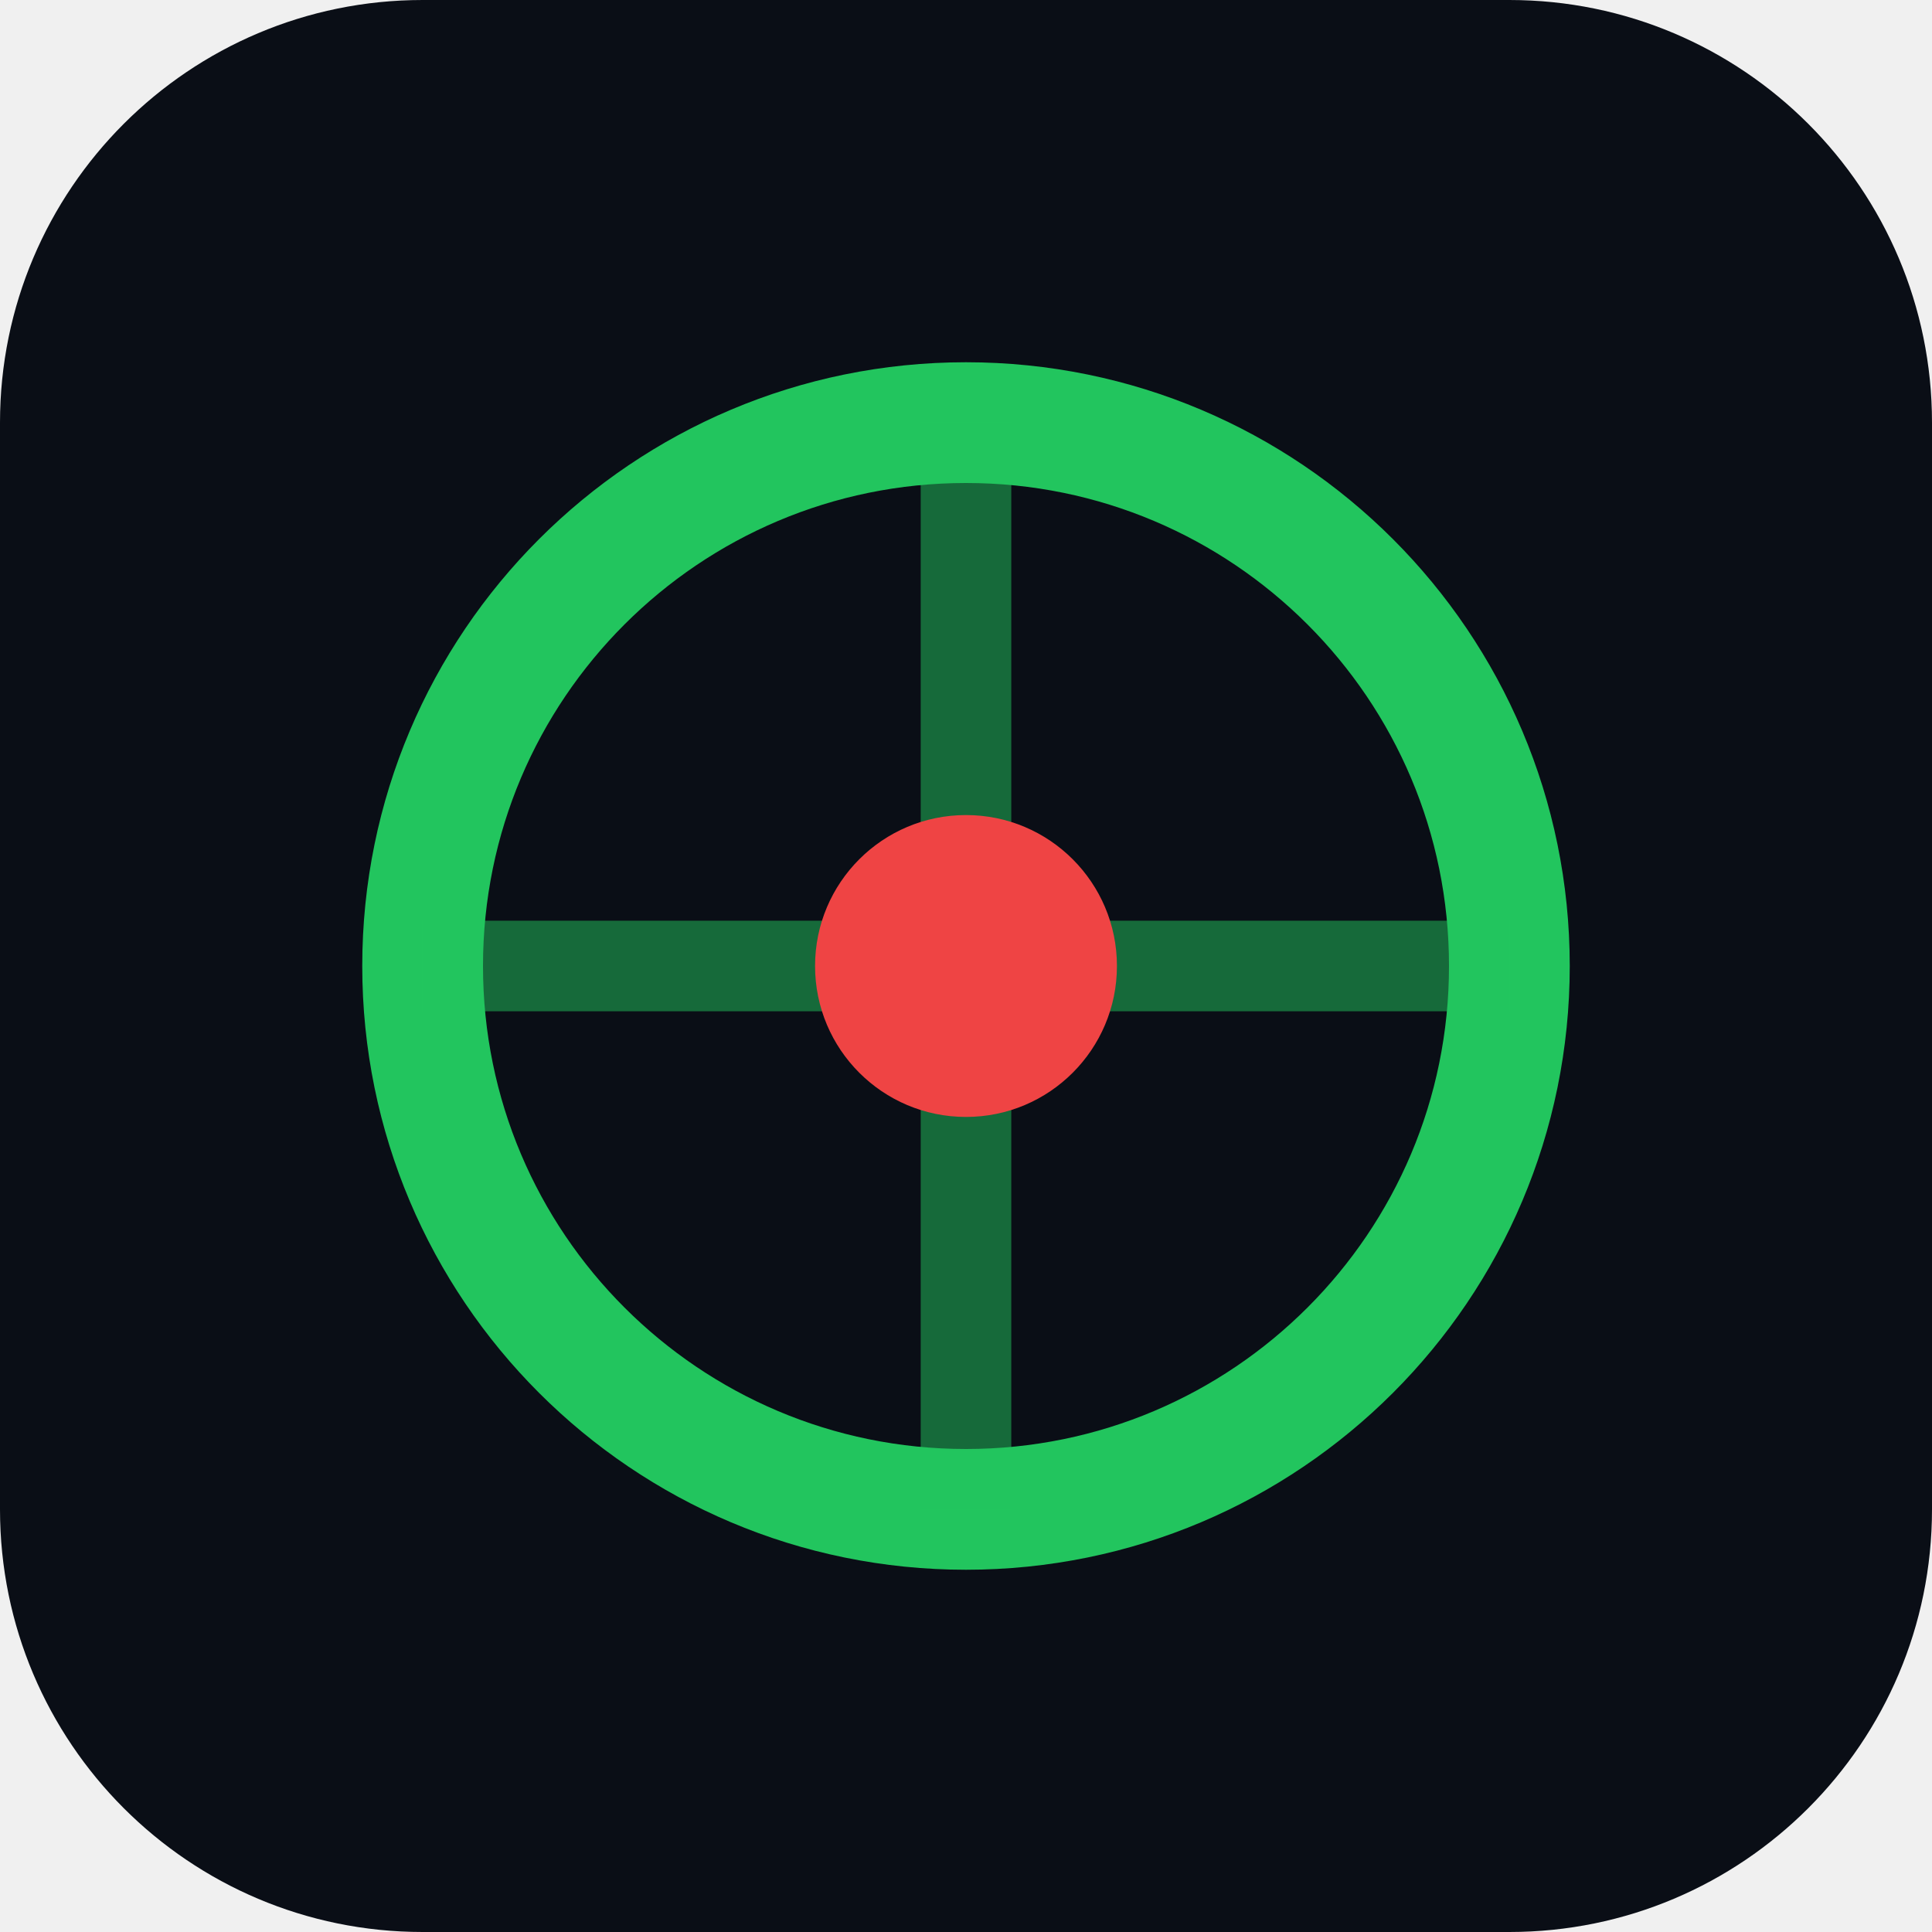
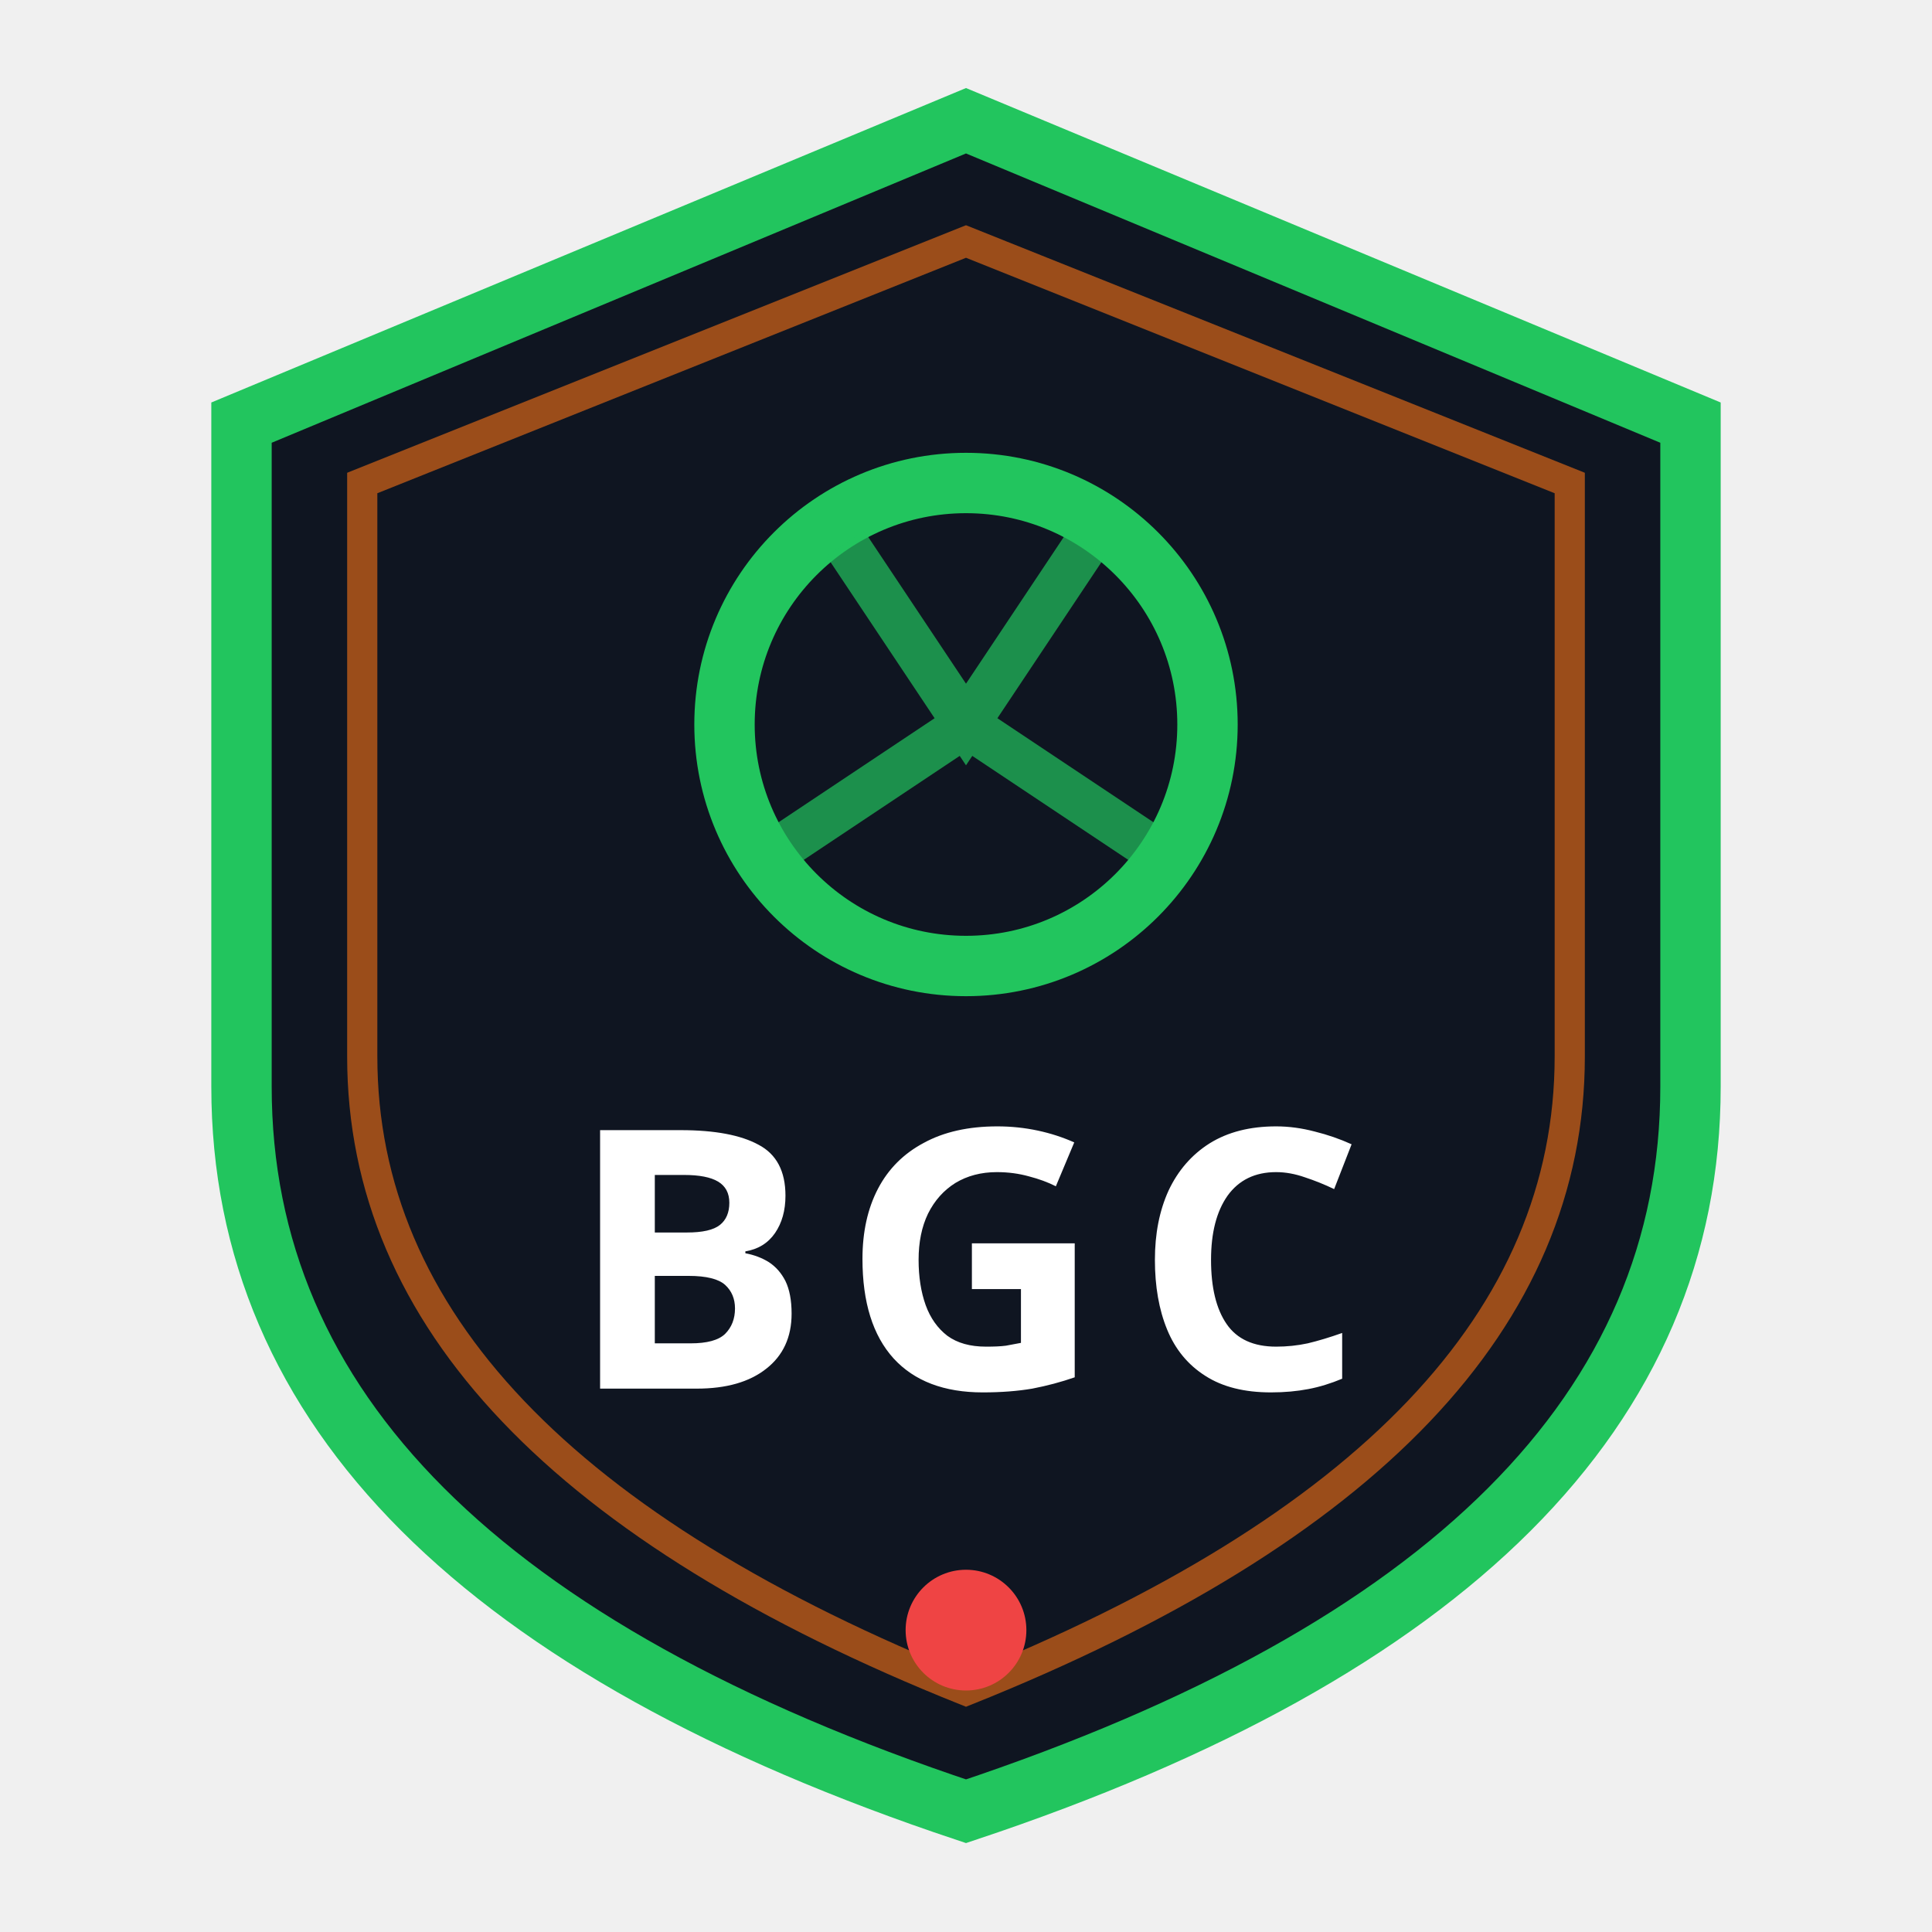
<svg xmlns="http://www.w3.org/2000/svg" viewBox="0 0 64 64" width="64" height="64">
-   <rect width="64" height="64" rx="14" fill="#0a0e16" />
-   <circle cx="32" cy="32" r="18" fill="none" stroke="#22c55e" stroke-width="4" />
-   <path d="M32 14 L32 50 M14 32 L50 32" stroke="#22c55e" stroke-width="3" opacity="0.5" />
-   <circle cx="32" cy="32" r="5" fill="#ef4444" />
+   <path d="M32 4 L56 14 L56 36 Q56 52 32 60 Q8 52 8 36 L8 14 Z" fill="#0f1521" stroke="#22c55e" stroke-width="2" />
+   <path d="M32 8 L52 16 L52 35 Q52 48 32 56 Q12 48 12 35 L12 16 Z" fill="none" stroke="#f97316" stroke-width="1" opacity="0.6" />
+   <circle cx="32" cy="24" r="8" fill="none" stroke="#22c55e" stroke-width="2" />
+   <path d="M28 18 L32 24 L36 18 M26 28 L32 24 L38 28" fill="none" stroke="#22c55e" stroke-width="1.5" opacity="0.7" />
+   <text x="32" y="46" text-anchor="middle" font-family="Arial Black, sans-serif" font-weight="900" font-size="12" fill="#ffffff" letter-spacing="1">BGC</text>
+   <circle cx="32" cy="54" r="2" fill="#ef4444" />
</svg>
